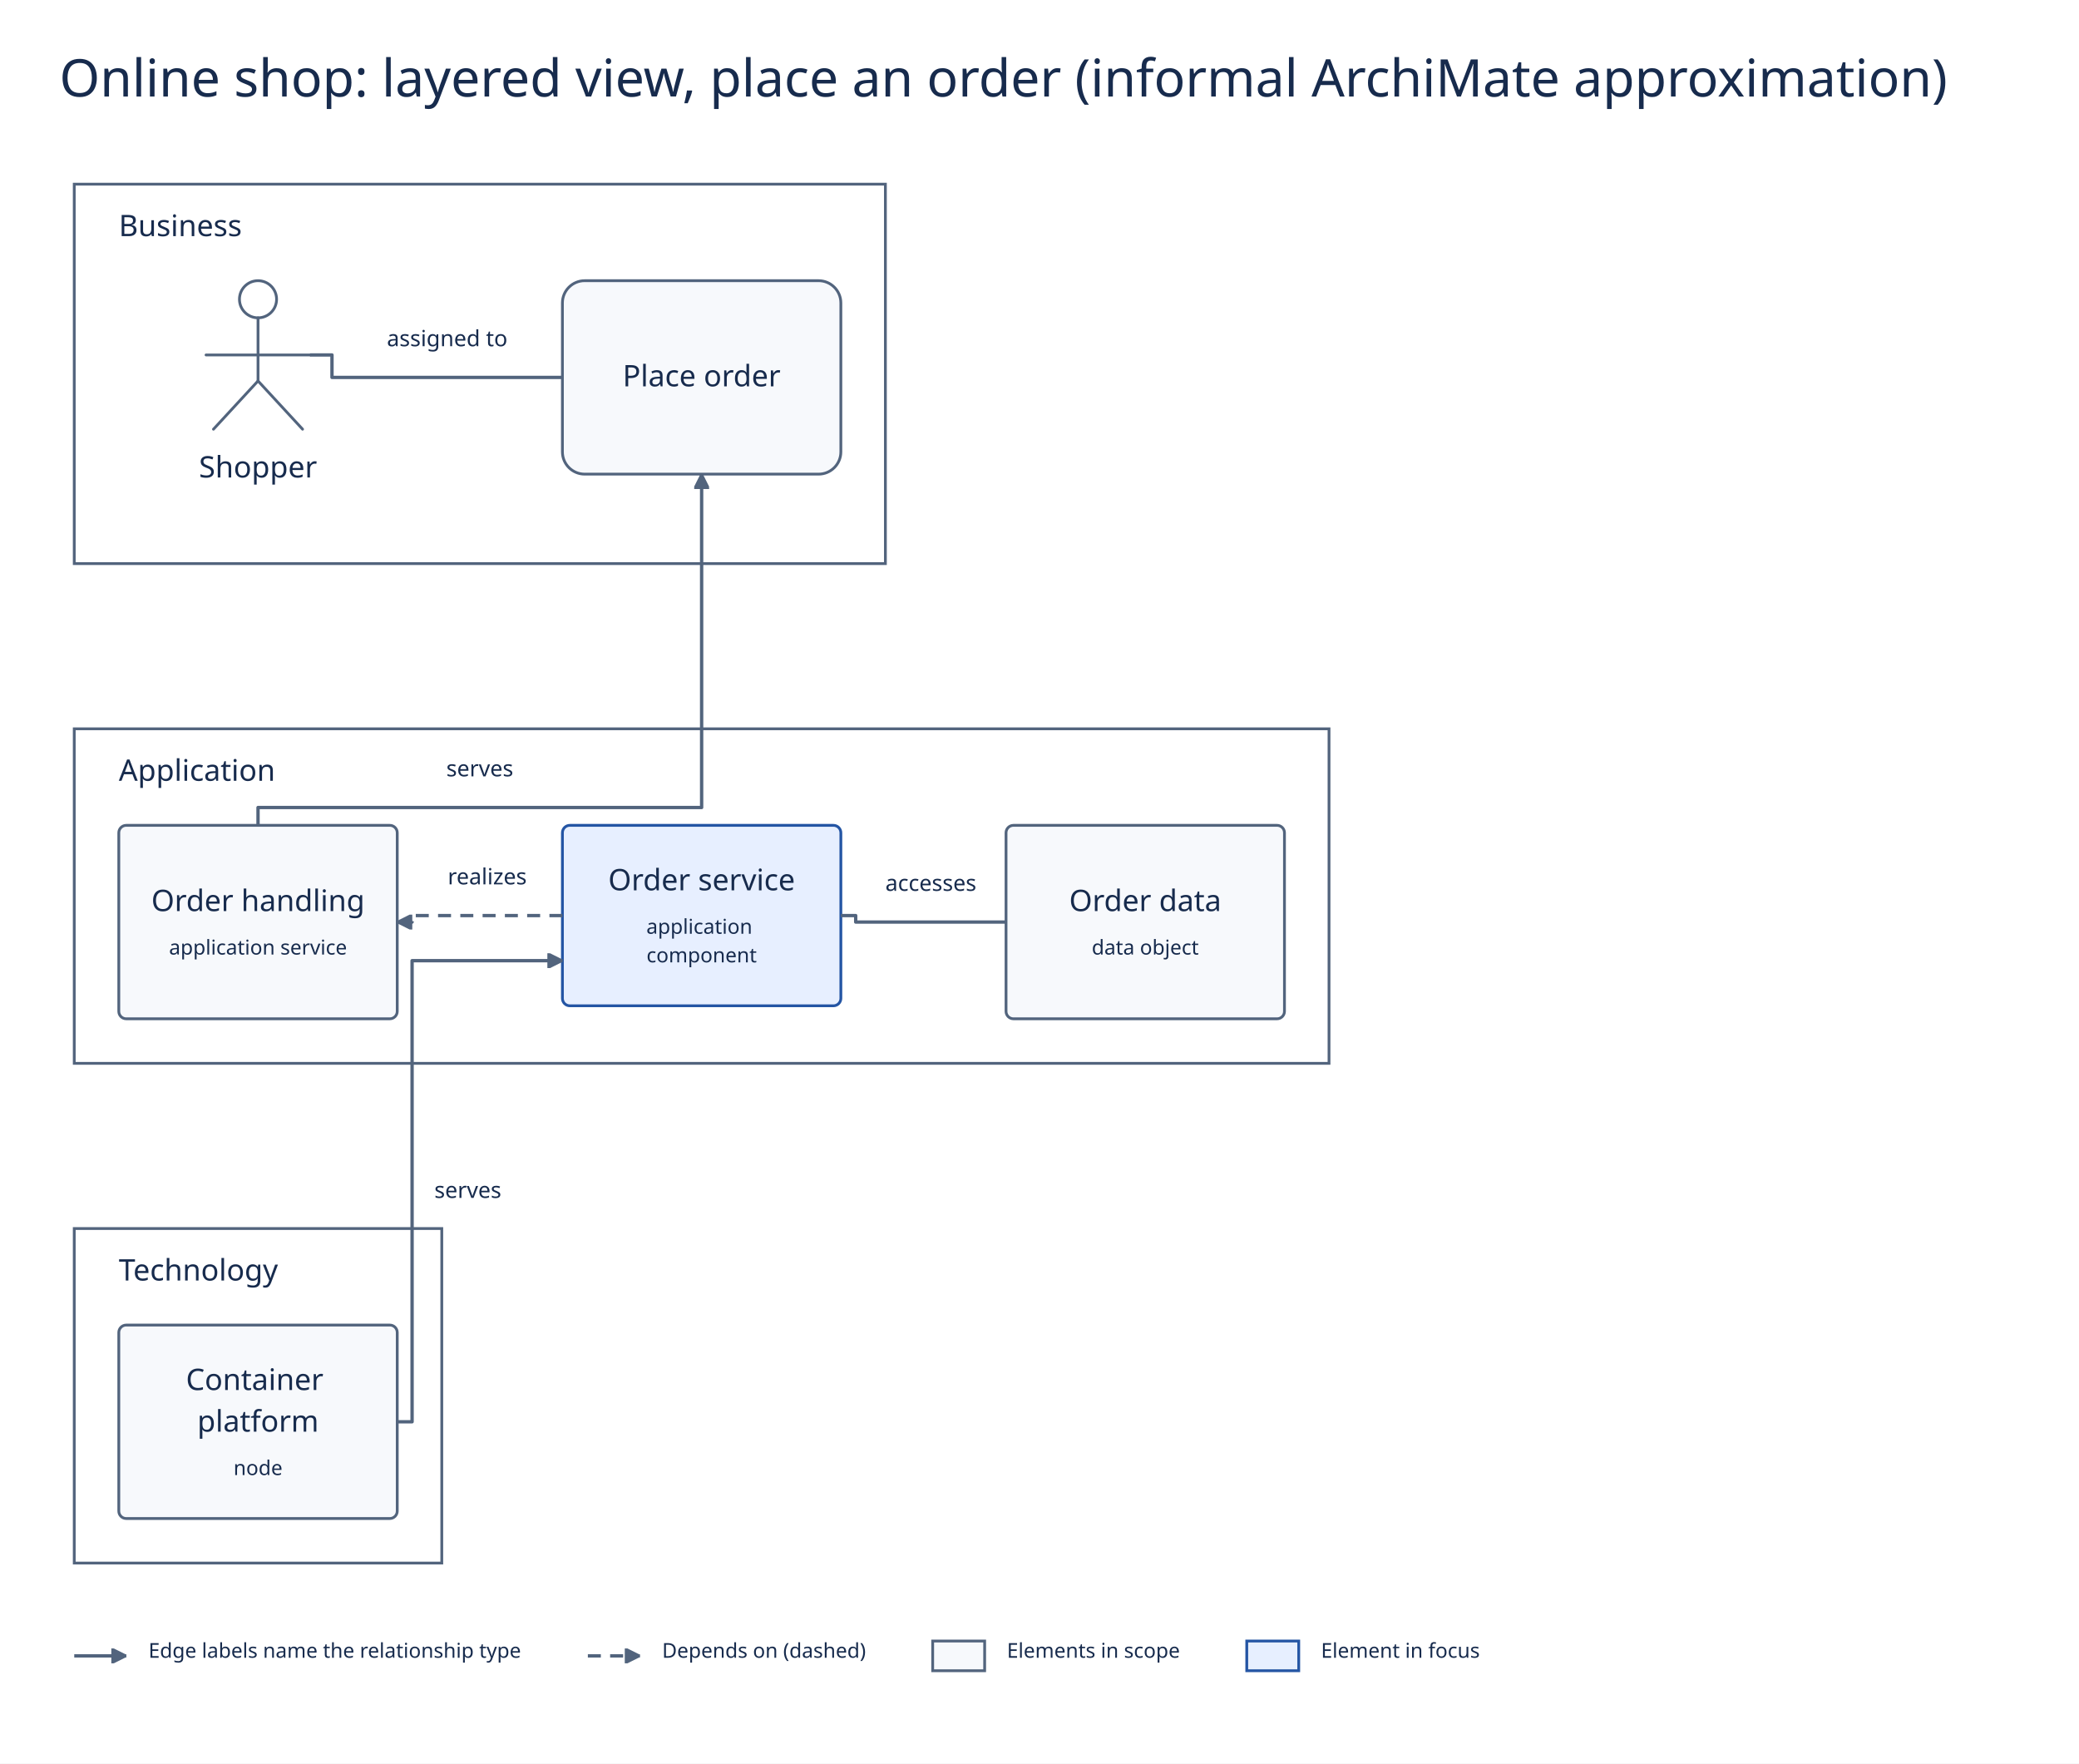
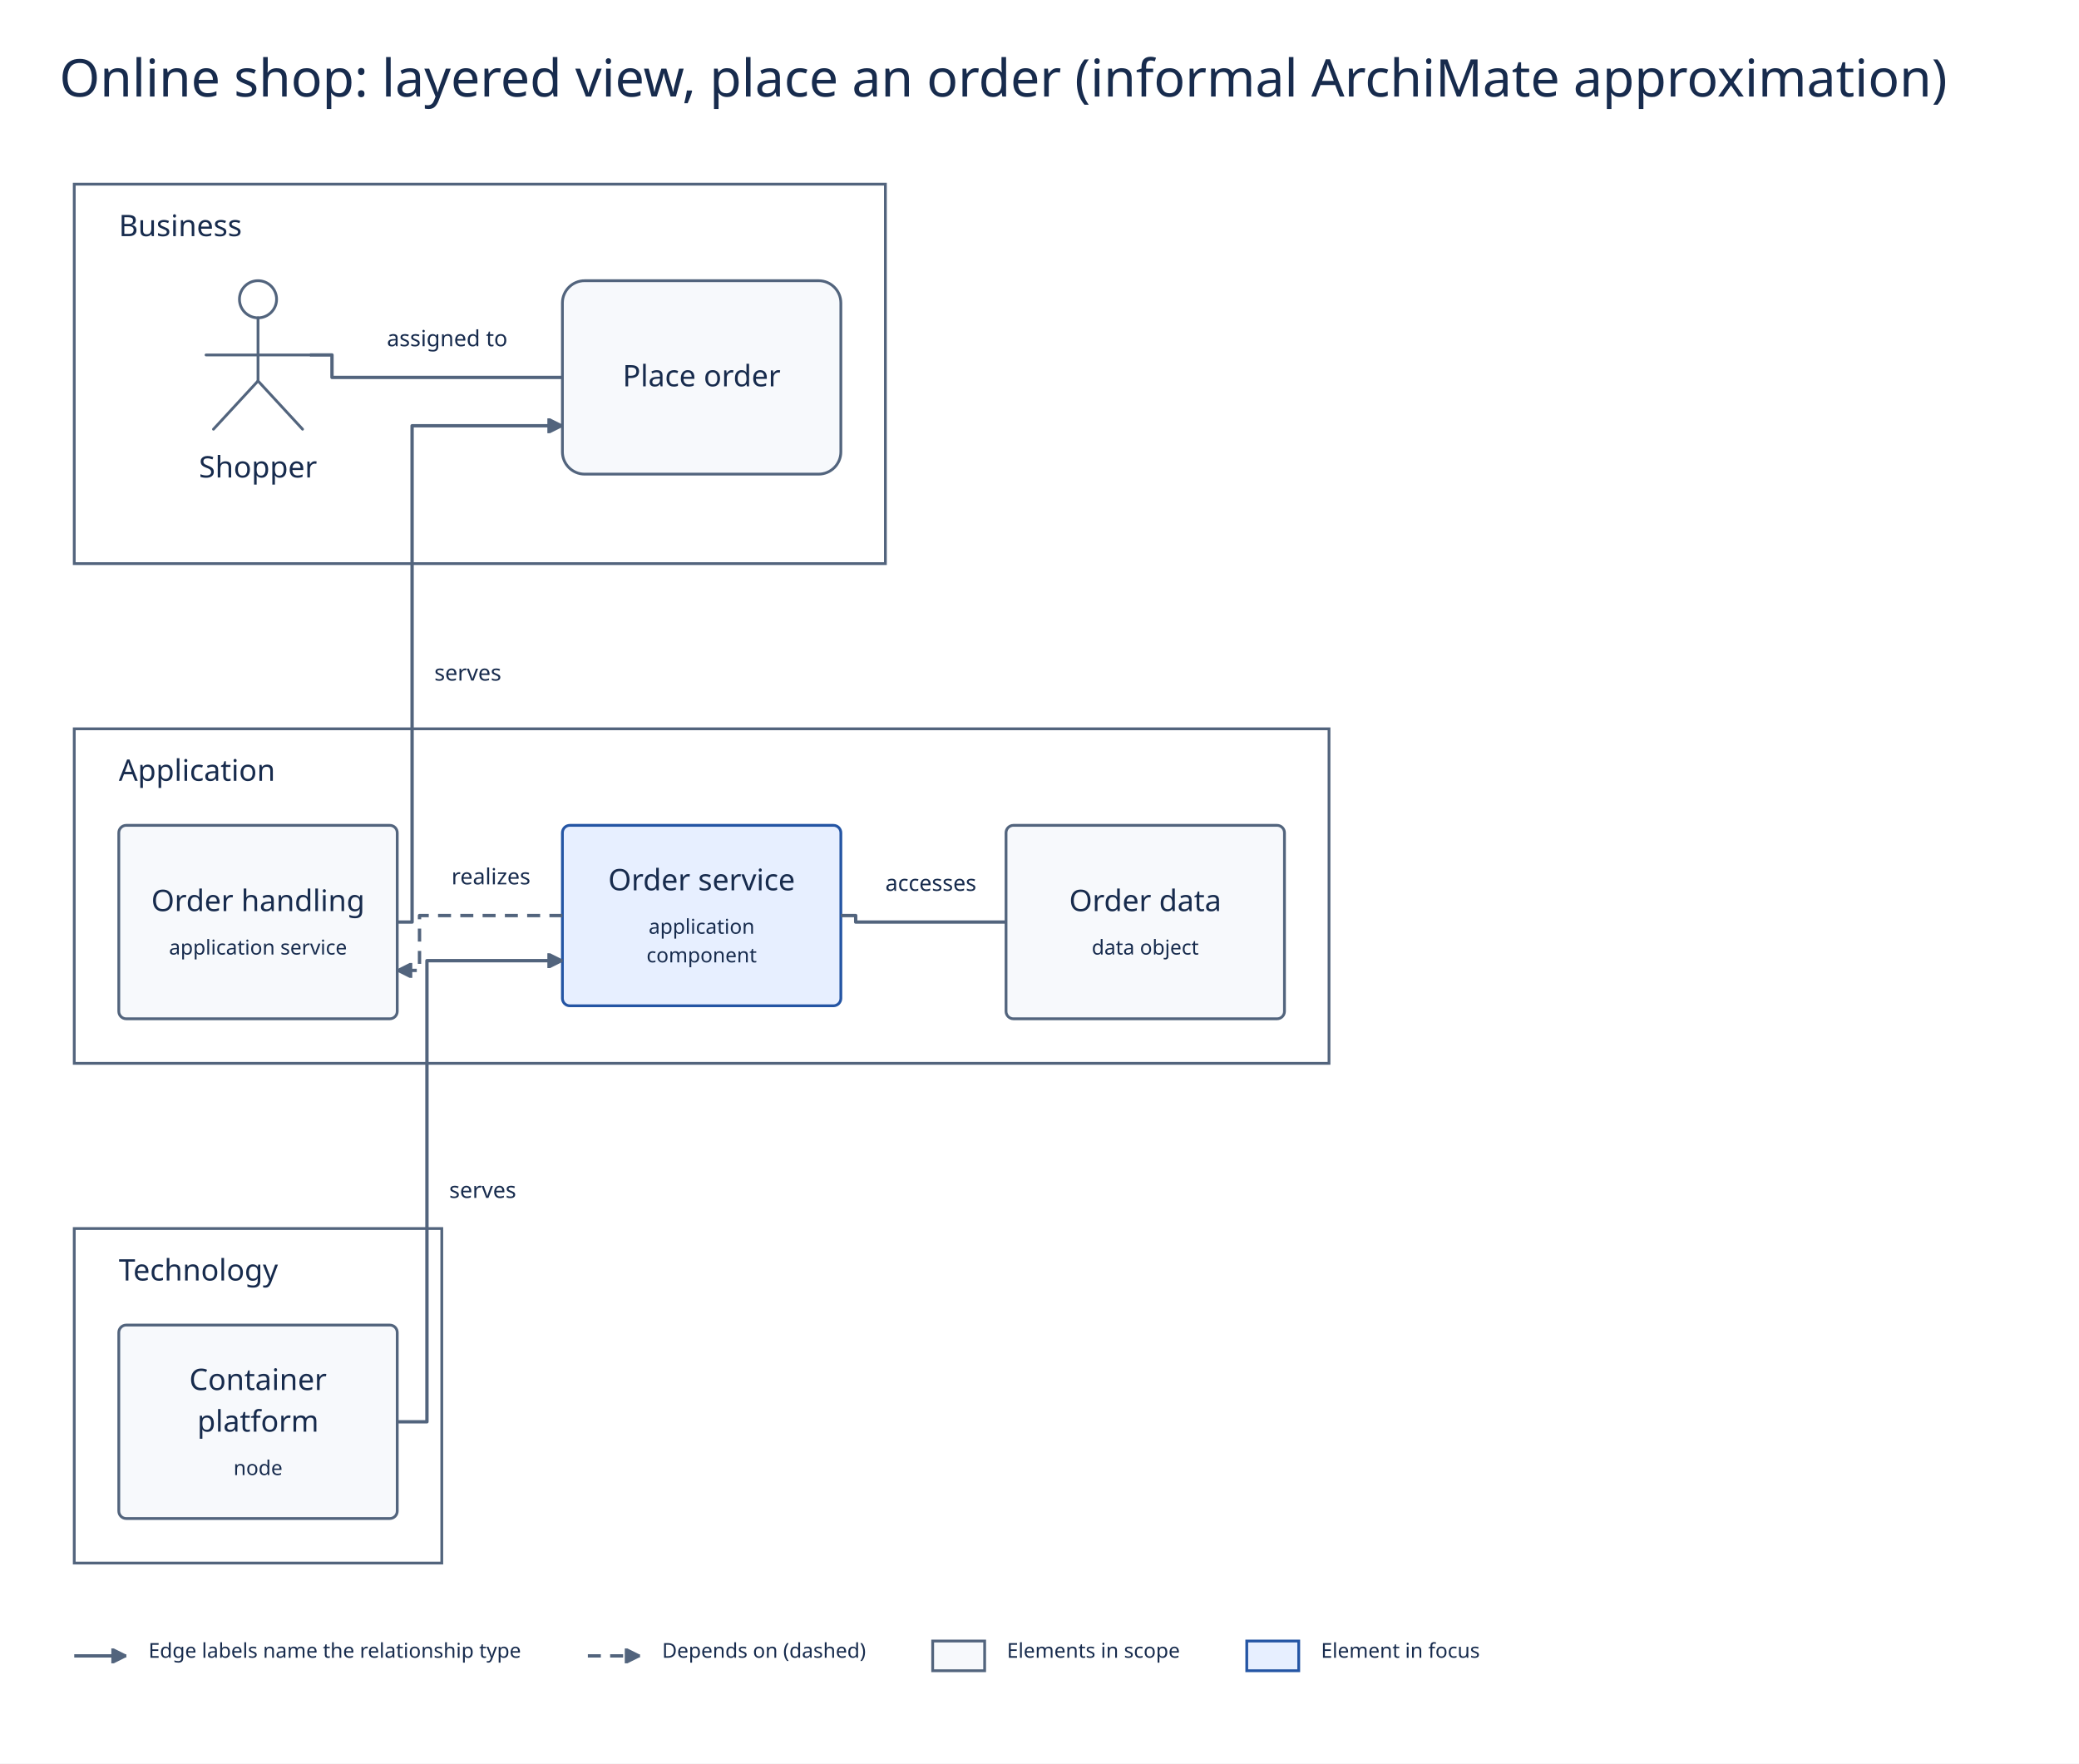
<svg xmlns="http://www.w3.org/2000/svg" viewBox="0 0 1120 949.969" width="1120" height="949.969" lang="en" role="img" aria-labelledby="i2-en-document-title i2-en-document-desc" data-archatlas="0.1" data-measured-with="pillow">
  <defs>
    <marker id="i2-en-marker-peer-arrow" viewBox="0 0 10 10" refX="10" refY="5" markerWidth="8" markerHeight="8" markerUnits="userSpaceOnUse" orient="auto-start-reverse">
      <path d="M 0 0 L 10 5 L 0 10 Z" fill="#52647d" stroke="#52647d" stroke-width="1.5" />
    </marker>
    <marker id="i2-en-marker-peer-circle" viewBox="0 0 10 10" refX="5" refY="5" markerWidth="8" markerHeight="8" markerUnits="userSpaceOnUse">
      <circle cx="5" cy="5" r="3.5" fill="#ffffff" stroke="#52647d" stroke-width="1.5" />
    </marker>
  </defs>
  <rect width="1120" height="949.969" fill="#ffffff" data-role="canvas" />
  <rect id="i2-en-shape-group-g_b" data-id="g_b" data-role="group" data-parent="" data-kind="layer" fill="#ffffff" stroke="#52647d" stroke-width="1.5" data-box="40 99.2 436.984 204.4" x="40" y="99.2" width="436.984" height="204.4" rx="0" />
  <g id="i2-en-shape-node-shopper" data-id="shopper" data-role="node" data-parent="g_b" data-kind="actor" fill="none" stroke="#52647d" stroke-width="1.5" data-box="64 151.2 150 128.4" stroke-linecap="round">
    <circle cx="139" cy="161.2" r="10" fill="#ffffff" />
    <polyline points="139,171.2 139,205.2" />
    <polyline points="111,191.2 167,191.2" />
    <polyline points="115,231.2 139,205.2 163,231.2" />
  </g>
  <rect id="i2-en-shape-node-proc" data-id="proc" data-role="node" data-parent="g_b" data-kind="task" fill="#f7f9fc" stroke="#52647d" stroke-width="1.5" data-box="302.984 151.2 150 104.2" x="302.984" y="151.2" width="150" height="104.2" rx="12" />
  <rect id="i2-en-shape-group-g_a" data-id="g_a" data-role="group" data-parent="" data-kind="layer" fill="#ffffff" stroke="#52647d" stroke-width="1.5" data-box="40 392.584 675.969 180.2" x="40" y="392.584" width="675.969" height="180.2" rx="0" />
  <rect id="i2-en-shape-node-svc" data-id="svc" data-role="node" data-parent="g_a" data-kind="component" fill="#f7f9fc" stroke="#52647d" stroke-width="1.5" data-box="64 444.584 150 104.2" x="64" y="444.584" width="150" height="104.2" rx="4" />
  <rect id="i2-en-shape-node-comp" data-id="comp" data-role="node" data-parent="g_a" data-kind="component" fill="#e7efff" stroke="#2455a4" stroke-width="1.5" data-box="302.984 444.584 150 97.2" x="302.984" y="444.584" width="150" height="97.2" rx="4" />
  <rect id="i2-en-shape-node-data" data-id="data" data-role="node" data-parent="g_a" data-kind="store" fill="#f7f9fc" stroke="#52647d" stroke-width="1.5" data-box="541.969 444.584 150 104.2" x="541.969" y="444.584" width="150" height="104.2" rx="4" />
  <rect id="i2-en-shape-group-g_t" data-id="g_t" data-role="group" data-parent="" data-kind="layer" fill="#ffffff" stroke="#52647d" stroke-width="1.5" data-box="40 661.769 198 180.2" x="40" y="661.769" width="198" height="180.2" rx="0" />
  <rect id="i2-en-shape-node-plat" data-id="plat" data-role="node" data-parent="g_t" data-kind="system" fill="#f7f9fc" stroke="#52647d" stroke-width="1.5" data-box="64 713.769 150 104.2" x="64" y="713.769" width="150" height="104.2" rx="4" />
  <rect id="i2-en-shape-legend-swatch-__legend-swatch-2" data-id="__legend-swatch-2" data-role="legend-swatch" data-parent="" data-kind="component" fill="#f7f9fc" stroke="#52647d" stroke-width="1.5" data-box="502.453 883.969 28 16" x="502.453" y="883.969" width="28" height="16" rx="0" />
  <rect id="i2-en-shape-legend-swatch-__legend-swatch-3" data-id="__legend-swatch-3" data-role="legend-swatch" data-parent="" data-kind="component" fill="#e7efff" stroke="#2455a4" stroke-width="1.5" data-box="671.656 883.969 28 16" x="671.656" y="883.969" width="28" height="16" rx="0" />
  <polyline id="i2-en-edge-edge-1" data-id="edge-1" data-role="edge" data-from="shopper" data-to="proc" data-kind="assoc" points="167,191.2 178.844,191.2 178.844,203.3 302.984,203.3" fill="none" stroke="#52647d" stroke-width="1.8" stroke-linejoin="round" />
-   <polyline id="i2-en-edge-edge-2" data-id="edge-2" data-role="edge" data-from="svc" data-to="proc" data-kind="dependency" points="139,444.584 139,434.984 377.984,434.984 377.984,255.4" fill="none" stroke="#52647d" stroke-width="1.8" stroke-linejoin="round" marker-end="url(#i2-en-marker-peer-arrow)" />
-   <polyline id="i2-en-edge-edge-3" data-id="edge-3" data-role="edge" data-from="comp" data-to="svc" data-kind="dependency" points="302.984,493.184 222,493.184 222,496.684 214,496.684" fill="none" stroke="#52647d" stroke-width="1.8" stroke-linejoin="round" marker-end="url(#i2-en-marker-peer-arrow)" stroke-dasharray="7 5" />
+   <polyline id="i2-en-edge-edge-2" data-id="edge-2" data-role="edge" data-from="svc" data-to="proc" data-kind="dependency" points="214,496.684 222,496.684 222,229.35 302.984,229.35" fill="none" stroke="#52647d" stroke-width="1.8" stroke-linejoin="round" marker-end="url(#i2-en-marker-peer-arrow)" />
+   <polyline id="i2-en-edge-edge-3" data-id="edge-3" data-role="edge" data-from="comp" data-to="svc" data-kind="dependency" points="302.984,493.184 226,493.184 226,522.734 214,522.734" fill="none" stroke="#52647d" stroke-width="1.8" stroke-linejoin="round" marker-end="url(#i2-en-marker-peer-arrow)" stroke-dasharray="7 5" />
  <polyline id="i2-en-edge-edge-4" data-id="edge-4" data-role="edge" data-from="comp" data-to="data" data-kind="assoc" points="452.984,493.184 460.984,493.184 460.984,496.684 541.969,496.684" fill="none" stroke="#52647d" stroke-width="1.8" stroke-linejoin="round" />
-   <polyline id="i2-en-edge-edge-5" data-id="edge-5" data-role="edge" data-from="plat" data-to="comp" data-kind="dependency" points="214,765.869 222,765.869 222,517.484 302.984,517.484" fill="none" stroke="#52647d" stroke-width="1.8" stroke-linejoin="round" marker-end="url(#i2-en-marker-peer-arrow)" />
+   <polyline id="i2-en-edge-edge-5" data-id="edge-5" data-role="edge" data-from="plat" data-to="comp" data-kind="dependency" points="214,765.869 230,765.869 230,517.484 302.984,517.484" fill="none" stroke="#52647d" stroke-width="1.8" stroke-linejoin="round" marker-end="url(#i2-en-marker-peer-arrow)" />
  <polyline id="i2-en-edge-legend-line-0" data-id="legend-line-0" data-role="edge" data-from="" data-to="" data-kind="legend" points="40,891.969 68,891.969" fill="none" stroke="#52647d" stroke-width="1.8" stroke-linejoin="round" marker-end="url(#i2-en-marker-peer-arrow)" />
  <polyline id="i2-en-edge-legend-line-1" data-id="legend-line-1" data-role="edge" data-from="" data-to="" data-kind="legend" points="316.688,891.969 344.688,891.969" fill="none" stroke="#52647d" stroke-width="1.8" stroke-linejoin="round" marker-end="url(#i2-en-marker-peer-arrow)" stroke-dasharray="7 5" />
  <rect id="i2-en-shape-label-bg-__edge-1-background" data-id="__edge-1-background" data-role="label-bg" data-parent="edge-1" x="203.422" y="170.5" width="74.984" height="24.8" fill="#ffffff" fill-opacity="0.92" rx="3" />
-   <rect id="i2-en-shape-label-bg-__edge-2-background" data-id="__edge-2-background" data-role="label-bg" data-parent="edge-2" x="235.453" y="402.184" width="46.078" height="24.8" fill="#ffffff" fill-opacity="0.92" rx="3" />
-   <rect id="i2-en-shape-label-bg-__edge-3-background" data-id="__edge-3-background" data-role="label-bg" data-parent="edge-3" x="236.211" y="460.384" width="52.562" height="24.8" fill="#ffffff" fill-opacity="0.92" rx="3" />
+   <rect id="i2-en-shape-label-bg-__edge-2-background" data-id="__edge-2-background" data-role="label-bg" data-parent="edge-2" x="229" y="350.617" width="46.078" height="24.8" fill="#ffffff" fill-opacity="0.92" rx="3" />
+   <rect id="i2-en-shape-label-bg-__edge-3-background" data-id="__edge-3-background" data-role="label-bg" data-parent="edge-3" x="238.211" y="460.384" width="52.562" height="24.8" fill="#ffffff" fill-opacity="0.92" rx="3" />
  <rect id="i2-en-shape-label-bg-__edge-4-background" data-id="__edge-4-background" data-role="label-bg" data-parent="edge-4" x="471.953" y="463.884" width="59.047" height="24.8" fill="#ffffff" fill-opacity="0.92" rx="3" />
-   <rect id="i2-en-shape-label-bg-__edge-5-background" data-id="__edge-5-background" data-role="label-bg" data-parent="edge-5" x="229" y="629.277" width="46.078" height="24.8" fill="#ffffff" fill-opacity="0.92" rx="3" />
+   <rect id="i2-en-shape-label-bg-__edge-5-background" data-id="__edge-5-background" data-role="label-bg" data-parent="edge-5" x="237" y="629.277" width="46.078" height="24.8" fill="#ffffff" fill-opacity="0.92" rx="3" />
  <text id="i2-en-text-title-figure-title" data-id="figure-title" data-role="title" data-owner="" x="32" y="52" data-source="Online shop: layered view, place an order (informal ArchiMate approximation)" font-size="28" font-family="&quot;Noto Sans CJK SC&quot;, &quot;Source Han Sans SC&quot;, &quot;PingFang SC&quot;, &quot;Microsoft YaHei&quot;, &quot;WenQuanYi Zen Hei&quot;, &quot;Noto Sans&quot;, &quot;DejaVu Sans&quot;, &quot;Liberation Sans&quot;, sans-serif" text-anchor="start" fill="#172b4d" data-text-box="32 24 1016.969 39.2">
    <tspan x="32" y="52">
-       <tspan font-family="Noto Sans">Online shop: layered view, place an order (informal ArchiMate approximation)</tspan>
+       <tspan font-family="Noto Sans" x="32">Online</tspan>
+       <tspan font-family="Noto Sans" x="118.703"> </tspan>
+       <tspan font-family="Noto Sans" x="125.984">shop:</tspan>
+       <tspan font-family="Noto Sans" x="198.344"> </tspan>
+       <tspan font-family="Noto Sans" x="205.625">layered</tspan>
+       <tspan font-family="Noto Sans" x="302.641"> </tspan>
+       <tspan font-family="Noto Sans" x="309.922">view,</tspan>
+       <tspan font-family="Noto Sans" x="374.984"> </tspan>
+       <tspan font-family="Noto Sans" x="382.266">place</tspan>
+       <tspan font-family="Noto Sans" x="451.641"> </tspan>
+       <tspan font-family="Noto Sans" x="458.922">an</tspan>
+       <tspan font-family="Noto Sans" x="491.922"> </tspan>
+       <tspan font-family="Noto Sans" x="499.203">order</tspan>
+       <tspan font-family="Noto Sans" x="571.719"> </tspan>
+       <tspan font-family="Noto Sans" x="579">(informal</tspan>
+       <tspan font-family="Noto Sans" x="699.156"> </tspan>
+       <tspan font-family="Noto Sans" x="706.438">ArchiMate</tspan>
+       <tspan font-family="Noto Sans" x="840.281"> </tspan>
+       <tspan font-family="Noto Sans" x="847.562">approximation)</tspan>
    </tspan>
  </text>
  <text id="i2-en-text-group-title-g_b-title" data-id="g_b-title" data-role="group-title" data-owner="g_b" x="64" y="127.2" data-source="Business" font-size="16" font-family="&quot;Noto Sans CJK SC&quot;, &quot;Source Han Sans SC&quot;, &quot;PingFang SC&quot;, &quot;Microsoft YaHei&quot;, &quot;WenQuanYi Zen Hei&quot;, &quot;Noto Sans&quot;, &quot;DejaVu Sans&quot;, &quot;Liberation Sans&quot;, sans-serif" text-anchor="start" fill="#172b4d" data-text-box="64 111.2 66.312 22.4">
    <tspan x="64" y="127.2">
-       <tspan font-family="Noto Sans">Business</tspan>
-     </tspan>
-   </text>
-   <text id="i2-en-text-name-shopper-name" data-id="shopper-name" data-role="name" data-owner="shopper" x="139" y="257.2" data-source="Shopper" font-size="16" font-family="&quot;Noto Sans CJK SC&quot;, &quot;Source Han Sans SC&quot;, &quot;PingFang SC&quot;, &quot;Microsoft YaHei&quot;, &quot;WenQuanYi Zen Hei&quot;, &quot;Noto Sans&quot;, &quot;DejaVu Sans&quot;, &quot;Liberation Sans&quot;, sans-serif" text-anchor="middle" fill="#172b4d" data-text-box="107.156 241.2 63.688 22.4">
-     <tspan x="139" y="257.2">
-       <tspan font-family="Noto Sans">Shopper</tspan>
-     </tspan>
-   </text>
-   <text id="i2-en-text-name-proc-name" data-id="proc-name" data-role="name" data-owner="proc" x="377.984" y="208.1" data-source="Place order" font-size="16" font-family="&quot;Noto Sans CJK SC&quot;, &quot;Source Han Sans SC&quot;, &quot;PingFang SC&quot;, &quot;Microsoft YaHei&quot;, &quot;WenQuanYi Zen Hei&quot;, &quot;Noto Sans&quot;, &quot;DejaVu Sans&quot;, &quot;Liberation Sans&quot;, sans-serif" text-anchor="middle" fill="#172b4d" data-text-box="335.422 192.1 85.125 22.4">
-     <tspan x="377.984" y="208.1">
-       <tspan font-family="Noto Sans">Place order</tspan>
+       <tspan font-family="Noto Sans" x="64">Business</tspan>
+     </tspan>
+   </text>
+   <text id="i2-en-text-name-shopper-name" data-id="shopper-name" data-role="name" data-owner="shopper" x="139" y="257.2" data-source="Shopper" font-size="16" font-family="&quot;Noto Sans CJK SC&quot;, &quot;Source Han Sans SC&quot;, &quot;PingFang SC&quot;, &quot;Microsoft YaHei&quot;, &quot;WenQuanYi Zen Hei&quot;, &quot;Noto Sans&quot;, &quot;DejaVu Sans&quot;, &quot;Liberation Sans&quot;, sans-serif" text-anchor="start" fill="#172b4d" data-text-box="107.156 241.2 63.688 22.4">
+     <tspan x="107.156" y="257.2">
+       <tspan font-family="Noto Sans" x="107.156">Shopper</tspan>
+     </tspan>
+   </text>
+   <text id="i2-en-text-name-proc-name" data-id="proc-name" data-role="name" data-owner="proc" x="377.984" y="208.1" data-source="Place order" font-size="16" font-family="&quot;Noto Sans CJK SC&quot;, &quot;Source Han Sans SC&quot;, &quot;PingFang SC&quot;, &quot;Microsoft YaHei&quot;, &quot;WenQuanYi Zen Hei&quot;, &quot;Noto Sans&quot;, &quot;DejaVu Sans&quot;, &quot;Liberation Sans&quot;, sans-serif" text-anchor="start" fill="#172b4d" data-text-box="335.422 192.1 85.125 22.4">
+     <tspan x="335.422" y="208.1">
+       <tspan font-family="Noto Sans" x="335.422">Place</tspan>
+       <tspan font-family="Noto Sans" x="374.922"> </tspan>
+       <tspan font-family="Noto Sans" x="379.078">order</tspan>
    </tspan>
  </text>
  <text id="i2-en-text-group-title-g_a-title" data-id="g_a-title" data-role="group-title" data-owner="g_a" x="64" y="420.584" data-source="Application" font-size="16" font-family="&quot;Noto Sans CJK SC&quot;, &quot;Source Han Sans SC&quot;, &quot;PingFang SC&quot;, &quot;Microsoft YaHei&quot;, &quot;WenQuanYi Zen Hei&quot;, &quot;Noto Sans&quot;, &quot;DejaVu Sans&quot;, &quot;Liberation Sans&quot;, sans-serif" text-anchor="start" fill="#172b4d" data-text-box="64 404.584 84.297 22.4">
    <tspan x="64" y="420.584">
-       <tspan font-family="Noto Sans">Application</tspan>
-     </tspan>
-   </text>
-   <text id="i2-en-text-name-svc-name" data-id="svc-name" data-role="name" data-owner="svc" x="139" y="490.784" data-source="Order handling" font-size="16" font-family="&quot;Noto Sans CJK SC&quot;, &quot;Source Han Sans SC&quot;, &quot;PingFang SC&quot;, &quot;Microsoft YaHei&quot;, &quot;WenQuanYi Zen Hei&quot;, &quot;Noto Sans&quot;, &quot;DejaVu Sans&quot;, &quot;Liberation Sans&quot;, sans-serif" text-anchor="middle" fill="#172b4d" data-text-box="81.492 474.784 115.016 22.4">
-     <tspan x="139" y="490.784">
-       <tspan font-family="Noto Sans">Order handling</tspan>
-     </tspan>
-   </text>
-   <text id="i2-en-text-tags-svc-tags" data-id="svc-tags" data-role="tags" data-owner="svc" x="139" y="514.184" data-source="application service" font-size="11" font-family="&quot;Noto Sans CJK SC&quot;, &quot;Source Han Sans SC&quot;, &quot;PingFang SC&quot;, &quot;Microsoft YaHei&quot;, &quot;WenQuanYi Zen Hei&quot;, &quot;Noto Sans&quot;, &quot;DejaVu Sans&quot;, &quot;Liberation Sans&quot;, sans-serif" text-anchor="middle" fill="#172b4d" data-text-box="91.047 503.184 95.906 15.4">
-     <tspan x="139" y="514.184">
-       <tspan font-family="Noto Sans">application service</tspan>
-     </tspan>
-   </text>
-   <text id="i2-en-text-name-comp-name" data-id="comp-name" data-role="name" data-owner="comp" x="377.984" y="479.584" data-source="Order service" font-size="16" font-family="&quot;Noto Sans CJK SC&quot;, &quot;Source Han Sans SC&quot;, &quot;PingFang SC&quot;, &quot;Microsoft YaHei&quot;, &quot;WenQuanYi Zen Hei&quot;, &quot;Noto Sans&quot;, &quot;DejaVu Sans&quot;, &quot;Liberation Sans&quot;, sans-serif" text-anchor="middle" fill="#172b4d" data-text-box="327.633 463.584 100.703 22.4">
-     <tspan x="377.984" y="479.584">
-       <tspan font-family="Noto Sans">Order service</tspan>
-     </tspan>
-   </text>
-   <text id="i2-en-text-tags-comp-tags" data-id="comp-tags" data-role="tags" data-owner="comp" x="377.984" y="502.984" data-source="application component" font-size="11" font-family="&quot;Noto Sans CJK SC&quot;, &quot;Source Han Sans SC&quot;, &quot;PingFang SC&quot;, &quot;Microsoft YaHei&quot;, &quot;WenQuanYi Zen Hei&quot;, &quot;Noto Sans&quot;, &quot;DejaVu Sans&quot;, &quot;Liberation Sans&quot;, sans-serif" text-anchor="middle" fill="#172b4d" data-text-box="348.281 491.984 59.406 30.8">
-     <tspan x="377.984" y="502.984">
-       <tspan font-family="Noto Sans">application</tspan>
-     </tspan>
-     <tspan x="377.984" y="518.384">
-       <tspan font-family="Noto Sans">component</tspan>
-     </tspan>
-   </text>
-   <text id="i2-en-text-name-data-name" data-id="data-name" data-role="name" data-owner="data" x="616.969" y="490.784" data-source="Order data" font-size="16" font-family="&quot;Noto Sans CJK SC&quot;, &quot;Source Han Sans SC&quot;, &quot;PingFang SC&quot;, &quot;Microsoft YaHei&quot;, &quot;WenQuanYi Zen Hei&quot;, &quot;Noto Sans&quot;, &quot;DejaVu Sans&quot;, &quot;Liberation Sans&quot;, sans-serif" text-anchor="middle" fill="#172b4d" data-text-box="575.969 474.784 82 22.4">
-     <tspan x="616.969" y="490.784">
-       <tspan font-family="Noto Sans">Order data</tspan>
-     </tspan>
-   </text>
-   <text id="i2-en-text-tags-data-tags" data-id="data-tags" data-role="tags" data-owner="data" x="616.969" y="514.184" data-source="data object" font-size="11" font-family="&quot;Noto Sans CJK SC&quot;, &quot;Source Han Sans SC&quot;, &quot;PingFang SC&quot;, &quot;Microsoft YaHei&quot;, &quot;WenQuanYi Zen Hei&quot;, &quot;Noto Sans&quot;, &quot;DejaVu Sans&quot;, &quot;Liberation Sans&quot;, sans-serif" text-anchor="middle" fill="#172b4d" data-text-box="588.141 503.184 57.656 15.4">
-     <tspan x="616.969" y="514.184">
-       <tspan font-family="Noto Sans">data object</tspan>
+       <tspan font-family="Noto Sans" x="64">Application</tspan>
+     </tspan>
+   </text>
+   <text id="i2-en-text-name-svc-name" data-id="svc-name" data-role="name" data-owner="svc" x="139" y="490.784" data-source="Order handling" font-size="16" font-family="&quot;Noto Sans CJK SC&quot;, &quot;Source Han Sans SC&quot;, &quot;PingFang SC&quot;, &quot;Microsoft YaHei&quot;, &quot;WenQuanYi Zen Hei&quot;, &quot;Noto Sans&quot;, &quot;DejaVu Sans&quot;, &quot;Liberation Sans&quot;, sans-serif" text-anchor="start" fill="#172b4d" data-text-box="81.492 474.784 115.016 22.4">
+     <tspan x="81.492" y="490.784">
+       <tspan font-family="Noto Sans" x="81.492">Order</tspan>
+       <tspan font-family="Noto Sans" x="125.773"> </tspan>
+       <tspan font-family="Noto Sans" x="129.93">handling</tspan>
+     </tspan>
+   </text>
+   <text id="i2-en-text-tags-svc-tags" data-id="svc-tags" data-role="tags" data-owner="svc" x="139" y="514.184" data-source="application service" font-size="11" font-family="&quot;Noto Sans CJK SC&quot;, &quot;Source Han Sans SC&quot;, &quot;PingFang SC&quot;, &quot;Microsoft YaHei&quot;, &quot;WenQuanYi Zen Hei&quot;, &quot;Noto Sans&quot;, &quot;DejaVu Sans&quot;, &quot;Liberation Sans&quot;, sans-serif" text-anchor="start" fill="#172b4d" data-text-box="91.047 503.184 95.906 15.4">
+     <tspan x="91.047" y="514.184">
+       <tspan font-family="Noto Sans" x="91.047">application</tspan>
+       <tspan font-family="Noto Sans" x="148.156"> </tspan>
+       <tspan font-family="Noto Sans" x="151.016">service</tspan>
+     </tspan>
+   </text>
+   <text id="i2-en-text-name-comp-name" data-id="comp-name" data-role="name" data-owner="comp" x="377.984" y="479.584" data-source="Order service" font-size="16" font-family="&quot;Noto Sans CJK SC&quot;, &quot;Source Han Sans SC&quot;, &quot;PingFang SC&quot;, &quot;Microsoft YaHei&quot;, &quot;WenQuanYi Zen Hei&quot;, &quot;Noto Sans&quot;, &quot;DejaVu Sans&quot;, &quot;Liberation Sans&quot;, sans-serif" text-anchor="start" fill="#172b4d" data-text-box="327.633 463.584 100.703 22.4">
+     <tspan x="327.633" y="479.584">
+       <tspan font-family="Noto Sans" x="327.633">Order</tspan>
+       <tspan font-family="Noto Sans" x="371.914"> </tspan>
+       <tspan font-family="Noto Sans" x="376.07">service</tspan>
+     </tspan>
+   </text>
+   <text id="i2-en-text-tags-comp-tags" data-id="comp-tags" data-role="tags" data-owner="comp" x="377.984" y="502.984" data-source="application component" font-size="11" font-family="&quot;Noto Sans CJK SC&quot;, &quot;Source Han Sans SC&quot;, &quot;PingFang SC&quot;, &quot;Microsoft YaHei&quot;, &quot;WenQuanYi Zen Hei&quot;, &quot;Noto Sans&quot;, &quot;DejaVu Sans&quot;, &quot;Liberation Sans&quot;, sans-serif" text-anchor="start" fill="#172b4d" data-text-box="348.281 491.984 59.406 30.8">
+     <tspan x="349.43" y="502.984">
+       <tspan font-family="Noto Sans" x="349.43">application</tspan>
+     </tspan>
+     <tspan x="348.281" y="518.384">
+       <tspan font-family="Noto Sans" x="348.281">component</tspan>
+     </tspan>
+   </text>
+   <text id="i2-en-text-name-data-name" data-id="data-name" data-role="name" data-owner="data" x="616.969" y="490.784" data-source="Order data" font-size="16" font-family="&quot;Noto Sans CJK SC&quot;, &quot;Source Han Sans SC&quot;, &quot;PingFang SC&quot;, &quot;Microsoft YaHei&quot;, &quot;WenQuanYi Zen Hei&quot;, &quot;Noto Sans&quot;, &quot;DejaVu Sans&quot;, &quot;Liberation Sans&quot;, sans-serif" text-anchor="start" fill="#172b4d" data-text-box="575.969 474.784 82 22.4">
+     <tspan x="575.969" y="490.784">
+       <tspan font-family="Noto Sans" x="575.969">Order</tspan>
+       <tspan font-family="Noto Sans" x="620.25"> </tspan>
+       <tspan font-family="Noto Sans" x="624.406">data</tspan>
+     </tspan>
+   </text>
+   <text id="i2-en-text-tags-data-tags" data-id="data-tags" data-role="tags" data-owner="data" x="616.969" y="514.184" data-source="data object" font-size="11" font-family="&quot;Noto Sans CJK SC&quot;, &quot;Source Han Sans SC&quot;, &quot;PingFang SC&quot;, &quot;Microsoft YaHei&quot;, &quot;WenQuanYi Zen Hei&quot;, &quot;Noto Sans&quot;, &quot;DejaVu Sans&quot;, &quot;Liberation Sans&quot;, sans-serif" text-anchor="start" fill="#172b4d" data-text-box="588.141 503.184 57.656 15.4">
+     <tspan x="588.141" y="514.184">
+       <tspan font-family="Noto Sans" x="588.141">data</tspan>
+       <tspan font-family="Noto Sans" x="611.219"> </tspan>
+       <tspan font-family="Noto Sans" x="614.078">object</tspan>
    </tspan>
  </text>
  <text id="i2-en-text-group-title-g_t-title" data-id="g_t-title" data-role="group-title" data-owner="g_t" x="64" y="689.769" data-source="Technology" font-size="16" font-family="&quot;Noto Sans CJK SC&quot;, &quot;Source Han Sans SC&quot;, &quot;PingFang SC&quot;, &quot;Microsoft YaHei&quot;, &quot;WenQuanYi Zen Hei&quot;, &quot;Noto Sans&quot;, &quot;DejaVu Sans&quot;, &quot;Liberation Sans&quot;, sans-serif" text-anchor="start" fill="#172b4d" data-text-box="64 673.769 85.766 22.4">
    <tspan x="64" y="689.769">
-       <tspan font-family="Noto Sans">Technology</tspan>
-     </tspan>
-   </text>
-   <text id="i2-en-text-name-plat-name" data-id="plat-name" data-role="name" data-owner="plat" x="139" y="748.769" data-source="Container platform" font-size="16" font-family="&quot;Noto Sans CJK SC&quot;, &quot;Source Han Sans SC&quot;, &quot;PingFang SC&quot;, &quot;Microsoft YaHei&quot;, &quot;WenQuanYi Zen Hei&quot;, &quot;Noto Sans&quot;, &quot;DejaVu Sans&quot;, &quot;Liberation Sans&quot;, sans-serif" text-anchor="middle" fill="#172b4d" data-text-box="101.953 732.769 74.094 44.8">
-     <tspan x="139" y="748.769">
-       <tspan font-family="Noto Sans">Container</tspan>
-     </tspan>
-     <tspan x="139" y="771.169">
-       <tspan font-family="Noto Sans">platform</tspan>
-     </tspan>
-   </text>
-   <text id="i2-en-text-tags-plat-tags" data-id="plat-tags" data-role="tags" data-owner="plat" x="139" y="794.569" data-source="node" font-size="11" font-family="&quot;Noto Sans CJK SC&quot;, &quot;Source Han Sans SC&quot;, &quot;PingFang SC&quot;, &quot;Microsoft YaHei&quot;, &quot;WenQuanYi Zen Hei&quot;, &quot;Noto Sans&quot;, &quot;DejaVu Sans&quot;, &quot;Liberation Sans&quot;, sans-serif" text-anchor="middle" fill="#172b4d" data-text-box="125.789 783.569 26.422 15.4">
-     <tspan x="139" y="794.569">
-       <tspan font-family="Noto Sans">node</tspan>
-     </tspan>
-   </text>
-   <text id="i2-en-text-edge-label-edge-1-label" data-id="edge-1-label" data-role="edge-label" data-owner="edge-1" x="240.914" y="186.5" data-source="assigned to" font-size="12" font-family="&quot;Noto Sans CJK SC&quot;, &quot;Source Han Sans SC&quot;, &quot;PingFang SC&quot;, &quot;Microsoft YaHei&quot;, &quot;WenQuanYi Zen Hei&quot;, &quot;Noto Sans&quot;, &quot;DejaVu Sans&quot;, &quot;Liberation Sans&quot;, sans-serif" text-anchor="middle" fill="#172b4d" data-text-box="208.422 174.5 64.984 16.8">
-     <tspan x="240.914" y="186.5">
-       <tspan font-family="Noto Sans">assigned to</tspan>
-     </tspan>
-   </text>
-   <text id="i2-en-text-edge-label-edge-2-label" data-id="edge-2-label" data-role="edge-label" data-owner="edge-2" x="258.492" y="418.184" data-source="serves" font-size="12" font-family="&quot;Noto Sans CJK SC&quot;, &quot;Source Han Sans SC&quot;, &quot;PingFang SC&quot;, &quot;Microsoft YaHei&quot;, &quot;WenQuanYi Zen Hei&quot;, &quot;Noto Sans&quot;, &quot;DejaVu Sans&quot;, &quot;Liberation Sans&quot;, sans-serif" text-anchor="middle" fill="#172b4d" data-text-box="240.453 406.184 36.078 16.8">
-     <tspan x="258.492" y="418.184">
-       <tspan font-family="Noto Sans">serves</tspan>
-     </tspan>
-   </text>
-   <text id="i2-en-text-edge-label-edge-3-label" data-id="edge-3-label" data-role="edge-label" data-owner="edge-3" x="262.492" y="476.384" data-source="realizes" font-size="12" font-family="&quot;Noto Sans CJK SC&quot;, &quot;Source Han Sans SC&quot;, &quot;PingFang SC&quot;, &quot;Microsoft YaHei&quot;, &quot;WenQuanYi Zen Hei&quot;, &quot;Noto Sans&quot;, &quot;DejaVu Sans&quot;, &quot;Liberation Sans&quot;, sans-serif" text-anchor="middle" fill="#172b4d" data-text-box="241.211 464.384 42.562 16.8">
-     <tspan x="262.492" y="476.384">
-       <tspan font-family="Noto Sans">realizes</tspan>
-     </tspan>
-   </text>
-   <text id="i2-en-text-edge-label-edge-4-label" data-id="edge-4-label" data-role="edge-label" data-owner="edge-4" x="501.477" y="479.884" data-source="accesses" font-size="12" font-family="&quot;Noto Sans CJK SC&quot;, &quot;Source Han Sans SC&quot;, &quot;PingFang SC&quot;, &quot;Microsoft YaHei&quot;, &quot;WenQuanYi Zen Hei&quot;, &quot;Noto Sans&quot;, &quot;DejaVu Sans&quot;, &quot;Liberation Sans&quot;, sans-serif" text-anchor="middle" fill="#172b4d" data-text-box="476.953 467.884 49.047 16.8">
-     <tspan x="501.477" y="479.884">
-       <tspan font-family="Noto Sans">accesses</tspan>
-     </tspan>
-   </text>
-   <text id="i2-en-text-edge-label-edge-5-label" data-id="edge-5-label" data-role="edge-label" data-owner="edge-5" x="252.039" y="645.277" data-source="serves" font-size="12" font-family="&quot;Noto Sans CJK SC&quot;, &quot;Source Han Sans SC&quot;, &quot;PingFang SC&quot;, &quot;Microsoft YaHei&quot;, &quot;WenQuanYi Zen Hei&quot;, &quot;Noto Sans&quot;, &quot;DejaVu Sans&quot;, &quot;Liberation Sans&quot;, sans-serif" text-anchor="middle" fill="#172b4d" data-text-box="234 633.277 36.078 16.8">
-     <tspan x="252.039" y="645.277">
-       <tspan font-family="Noto Sans">serves</tspan>
+       <tspan font-family="Noto Sans" x="64">Technology</tspan>
+     </tspan>
+   </text>
+   <text id="i2-en-text-name-plat-name" data-id="plat-name" data-role="name" data-owner="plat" x="139" y="748.769" data-source="Container platform" font-size="16" font-family="&quot;Noto Sans CJK SC&quot;, &quot;Source Han Sans SC&quot;, &quot;PingFang SC&quot;, &quot;Microsoft YaHei&quot;, &quot;WenQuanYi Zen Hei&quot;, &quot;Noto Sans&quot;, &quot;DejaVu Sans&quot;, &quot;Liberation Sans&quot;, sans-serif" text-anchor="start" fill="#172b4d" data-text-box="101.953 732.769 74.094 44.8">
+     <tspan x="101.953" y="748.769">
+       <tspan font-family="Noto Sans" x="101.953">Container</tspan>
+     </tspan>
+     <tspan x="106.266" y="771.169">
+       <tspan font-family="Noto Sans" x="106.266">platform</tspan>
+     </tspan>
+   </text>
+   <text id="i2-en-text-tags-plat-tags" data-id="plat-tags" data-role="tags" data-owner="plat" x="139" y="794.569" data-source="node" font-size="11" font-family="&quot;Noto Sans CJK SC&quot;, &quot;Source Han Sans SC&quot;, &quot;PingFang SC&quot;, &quot;Microsoft YaHei&quot;, &quot;WenQuanYi Zen Hei&quot;, &quot;Noto Sans&quot;, &quot;DejaVu Sans&quot;, &quot;Liberation Sans&quot;, sans-serif" text-anchor="start" fill="#172b4d" data-text-box="125.789 783.569 26.422 15.4">
+     <tspan x="125.789" y="794.569">
+       <tspan font-family="Noto Sans" x="125.789">node</tspan>
+     </tspan>
+   </text>
+   <text id="i2-en-text-edge-label-edge-1-label" data-id="edge-1-label" data-role="edge-label" data-owner="edge-1" x="240.914" y="186.5" data-source="assigned to" font-size="12" font-family="&quot;Noto Sans CJK SC&quot;, &quot;Source Han Sans SC&quot;, &quot;PingFang SC&quot;, &quot;Microsoft YaHei&quot;, &quot;WenQuanYi Zen Hei&quot;, &quot;Noto Sans&quot;, &quot;DejaVu Sans&quot;, &quot;Liberation Sans&quot;, sans-serif" text-anchor="start" fill="#172b4d" data-text-box="208.422 174.5 64.984 16.8">
+     <tspan x="208.422" y="186.5">
+       <tspan font-family="Noto Sans" x="208.422">assigned</tspan>
+       <tspan font-family="Noto Sans" x="258.688"> </tspan>
+       <tspan font-family="Noto Sans" x="261.812">to</tspan>
+     </tspan>
+   </text>
+   <text id="i2-en-text-edge-label-edge-2-label" data-id="edge-2-label" data-role="edge-label" data-owner="edge-2" x="252.039" y="366.617" data-source="serves" font-size="12" font-family="&quot;Noto Sans CJK SC&quot;, &quot;Source Han Sans SC&quot;, &quot;PingFang SC&quot;, &quot;Microsoft YaHei&quot;, &quot;WenQuanYi Zen Hei&quot;, &quot;Noto Sans&quot;, &quot;DejaVu Sans&quot;, &quot;Liberation Sans&quot;, sans-serif" text-anchor="start" fill="#172b4d" data-text-box="234 354.617 36.078 16.8">
+     <tspan x="234" y="366.617">
+       <tspan font-family="Noto Sans" x="234">serves</tspan>
+     </tspan>
+   </text>
+   <text id="i2-en-text-edge-label-edge-3-label" data-id="edge-3-label" data-role="edge-label" data-owner="edge-3" x="264.492" y="476.384" data-source="realizes" font-size="12" font-family="&quot;Noto Sans CJK SC&quot;, &quot;Source Han Sans SC&quot;, &quot;PingFang SC&quot;, &quot;Microsoft YaHei&quot;, &quot;WenQuanYi Zen Hei&quot;, &quot;Noto Sans&quot;, &quot;DejaVu Sans&quot;, &quot;Liberation Sans&quot;, sans-serif" text-anchor="start" fill="#172b4d" data-text-box="243.211 464.384 42.562 16.8">
+     <tspan x="243.211" y="476.384">
+       <tspan font-family="Noto Sans" x="243.211">realizes</tspan>
+     </tspan>
+   </text>
+   <text id="i2-en-text-edge-label-edge-4-label" data-id="edge-4-label" data-role="edge-label" data-owner="edge-4" x="501.477" y="479.884" data-source="accesses" font-size="12" font-family="&quot;Noto Sans CJK SC&quot;, &quot;Source Han Sans SC&quot;, &quot;PingFang SC&quot;, &quot;Microsoft YaHei&quot;, &quot;WenQuanYi Zen Hei&quot;, &quot;Noto Sans&quot;, &quot;DejaVu Sans&quot;, &quot;Liberation Sans&quot;, sans-serif" text-anchor="start" fill="#172b4d" data-text-box="476.953 467.884 49.047 16.8">
+     <tspan x="476.953" y="479.884">
+       <tspan font-family="Noto Sans" x="476.953">accesses</tspan>
+     </tspan>
+   </text>
+   <text id="i2-en-text-edge-label-edge-5-label" data-id="edge-5-label" data-role="edge-label" data-owner="edge-5" x="260.039" y="645.277" data-source="serves" font-size="12" font-family="&quot;Noto Sans CJK SC&quot;, &quot;Source Han Sans SC&quot;, &quot;PingFang SC&quot;, &quot;Microsoft YaHei&quot;, &quot;WenQuanYi Zen Hei&quot;, &quot;Noto Sans&quot;, &quot;DejaVu Sans&quot;, &quot;Liberation Sans&quot;, sans-serif" text-anchor="start" fill="#172b4d" data-text-box="242 633.277 36.078 16.8">
+     <tspan x="242" y="645.277">
+       <tspan font-family="Noto Sans" x="242">serves</tspan>
    </tspan>
  </text>
  <text id="i2-en-text-legend-legend-0" data-id="legend-0" data-role="legend" data-owner="" x="80" y="892.969" data-source="Edge labels name the relationship type" font-size="11" font-family="&quot;Noto Sans CJK SC&quot;, &quot;Source Han Sans SC&quot;, &quot;PingFang SC&quot;, &quot;Microsoft YaHei&quot;, &quot;WenQuanYi Zen Hei&quot;, &quot;Noto Sans&quot;, &quot;DejaVu Sans&quot;, &quot;Liberation Sans&quot;, sans-serif" text-anchor="start" fill="#172b4d" data-text-box="80 881.969 200.688 15.4">
    <tspan x="80" y="892.969">
-       <tspan font-family="Noto Sans">Edge labels name the relationship type</tspan>
+       <tspan font-family="Noto Sans" x="80">Edge</tspan>
+       <tspan font-family="Noto Sans" x="105.844"> </tspan>
+       <tspan font-family="Noto Sans" x="108.703">labels</tspan>
+       <tspan font-family="Noto Sans" x="138.797"> </tspan>
+       <tspan font-family="Noto Sans" x="141.656">name</tspan>
+       <tspan font-family="Noto Sans" x="171.109"> </tspan>
+       <tspan font-family="Noto Sans" x="173.969">the</tspan>
+       <tspan font-family="Noto Sans" x="190.938"> </tspan>
+       <tspan font-family="Noto Sans" x="193.797">relationship</tspan>
+       <tspan font-family="Noto Sans" x="255.281"> </tspan>
+       <tspan font-family="Noto Sans" x="258.141">type</tspan>
    </tspan>
  </text>
  <text id="i2-en-text-legend-legend-1" data-id="legend-1" data-role="legend" data-owner="" x="356.688" y="892.969" data-source="Depends on (dashed)" font-size="11" font-family="&quot;Noto Sans CJK SC&quot;, &quot;Source Han Sans SC&quot;, &quot;PingFang SC&quot;, &quot;Microsoft YaHei&quot;, &quot;WenQuanYi Zen Hei&quot;, &quot;Noto Sans&quot;, &quot;DejaVu Sans&quot;, &quot;Liberation Sans&quot;, sans-serif" text-anchor="start" fill="#172b4d" data-text-box="356.688 881.969 109.766 15.4">
    <tspan x="356.688" y="892.969">
-       <tspan font-family="Noto Sans">Depends on (dashed)</tspan>
+       <tspan font-family="Noto Sans" x="356.688">Depends</tspan>
+       <tspan font-family="Noto Sans" x="402.719"> </tspan>
+       <tspan font-family="Noto Sans" x="405.578">on</tspan>
+       <tspan font-family="Noto Sans" x="419.031"> </tspan>
+       <tspan font-family="Noto Sans" x="421.891">(dashed)</tspan>
    </tspan>
  </text>
  <text id="i2-en-text-legend-legend-2" data-id="legend-2" data-role="legend" data-owner="" x="542.453" y="892.969" data-source="Elements in scope" font-size="11" font-family="&quot;Noto Sans CJK SC&quot;, &quot;Source Han Sans SC&quot;, &quot;PingFang SC&quot;, &quot;Microsoft YaHei&quot;, &quot;WenQuanYi Zen Hei&quot;, &quot;Noto Sans&quot;, &quot;DejaVu Sans&quot;, &quot;Liberation Sans&quot;, sans-serif" text-anchor="start" fill="#172b4d" data-text-box="542.453 881.969 93.203 15.4">
    <tspan x="542.453" y="892.969">
-       <tspan font-family="Noto Sans">Elements in scope</tspan>
+       <tspan font-family="Noto Sans" x="542.453">Elements</tspan>
+       <tspan font-family="Noto Sans" x="590.125"> </tspan>
+       <tspan font-family="Noto Sans" x="592.984">in</tspan>
+       <tspan font-family="Noto Sans" x="602.625"> </tspan>
+       <tspan font-family="Noto Sans" x="605.484">scope</tspan>
    </tspan>
  </text>
  <text id="i2-en-text-legend-legend-3" data-id="legend-3" data-role="legend" data-owner="" x="711.656" y="892.969" data-source="Element in focus" font-size="11" font-family="&quot;Noto Sans CJK SC&quot;, &quot;Source Han Sans SC&quot;, &quot;PingFang SC&quot;, &quot;Microsoft YaHei&quot;, &quot;WenQuanYi Zen Hei&quot;, &quot;Noto Sans&quot;, &quot;DejaVu Sans&quot;, &quot;Liberation Sans&quot;, sans-serif" text-anchor="start" fill="#172b4d" data-text-box="711.656 881.969 85.547 15.4">
    <tspan x="711.656" y="892.969">
-       <tspan font-family="Noto Sans">Element in focus</tspan>
+       <tspan font-family="Noto Sans" x="711.656">Element</tspan>
+       <tspan font-family="Noto Sans" x="754.062"> </tspan>
+       <tspan font-family="Noto Sans" x="756.922">in</tspan>
+       <tspan font-family="Noto Sans" x="766.562"> </tspan>
+       <tspan font-family="Noto Sans" x="769.422">focus</tspan>
    </tspan>
  </text>
</svg>
